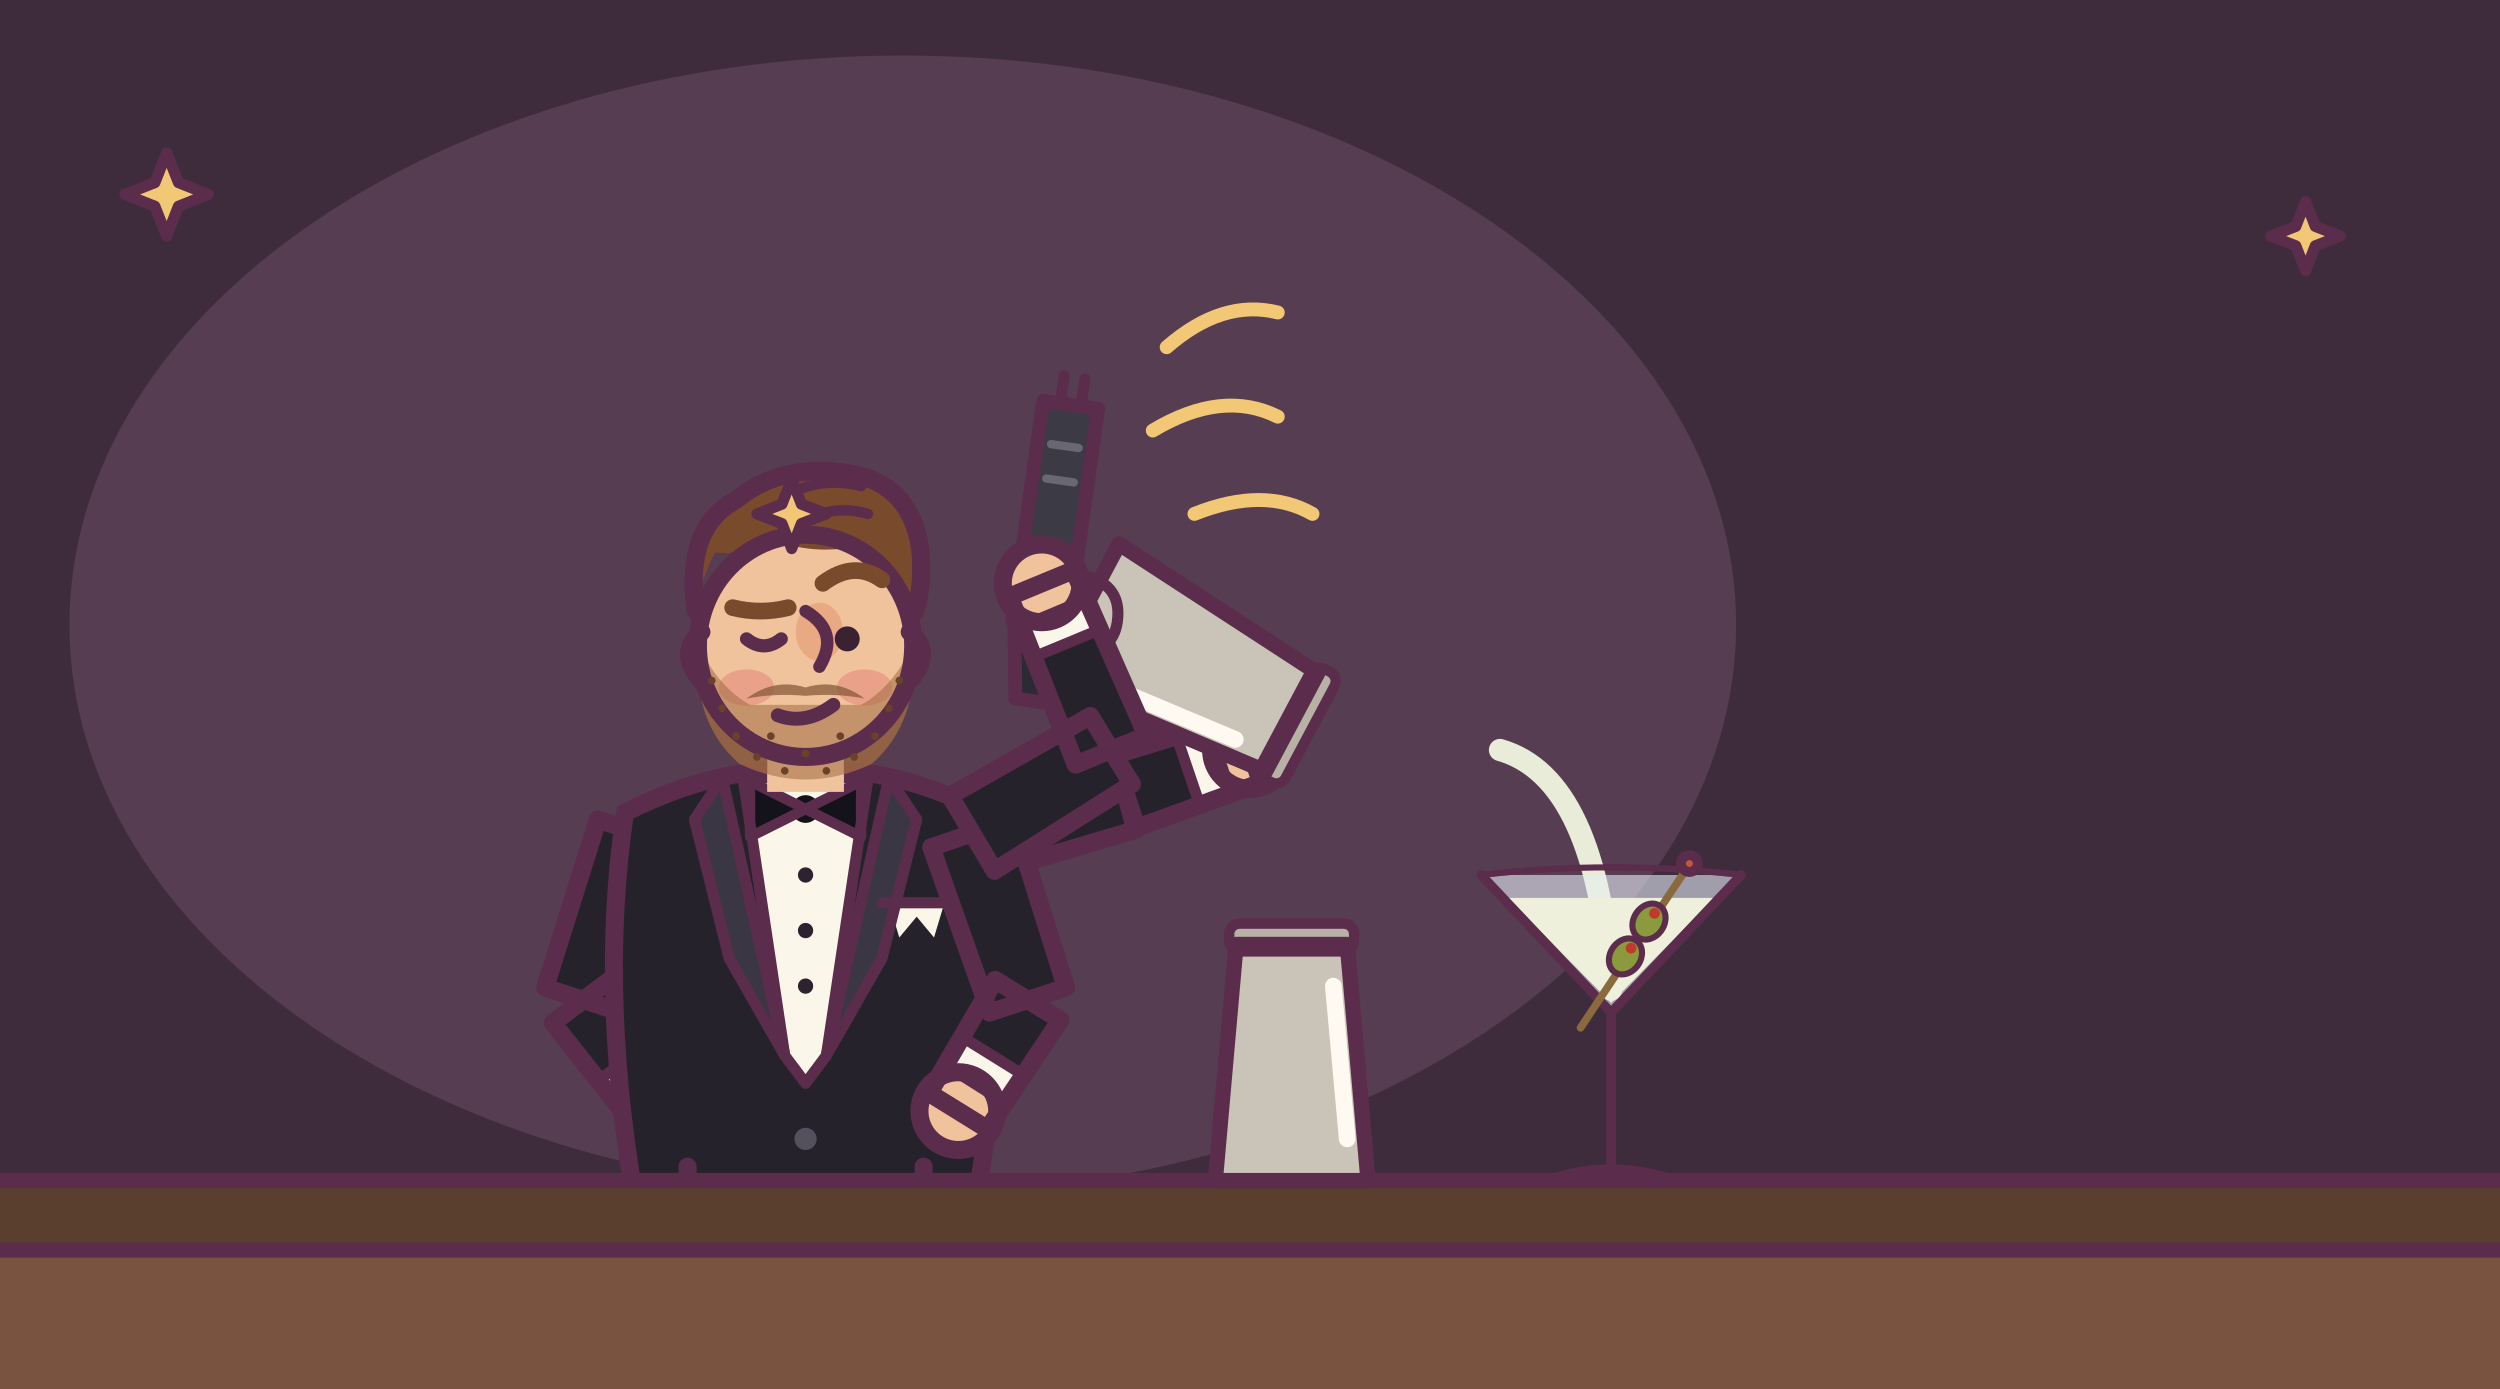
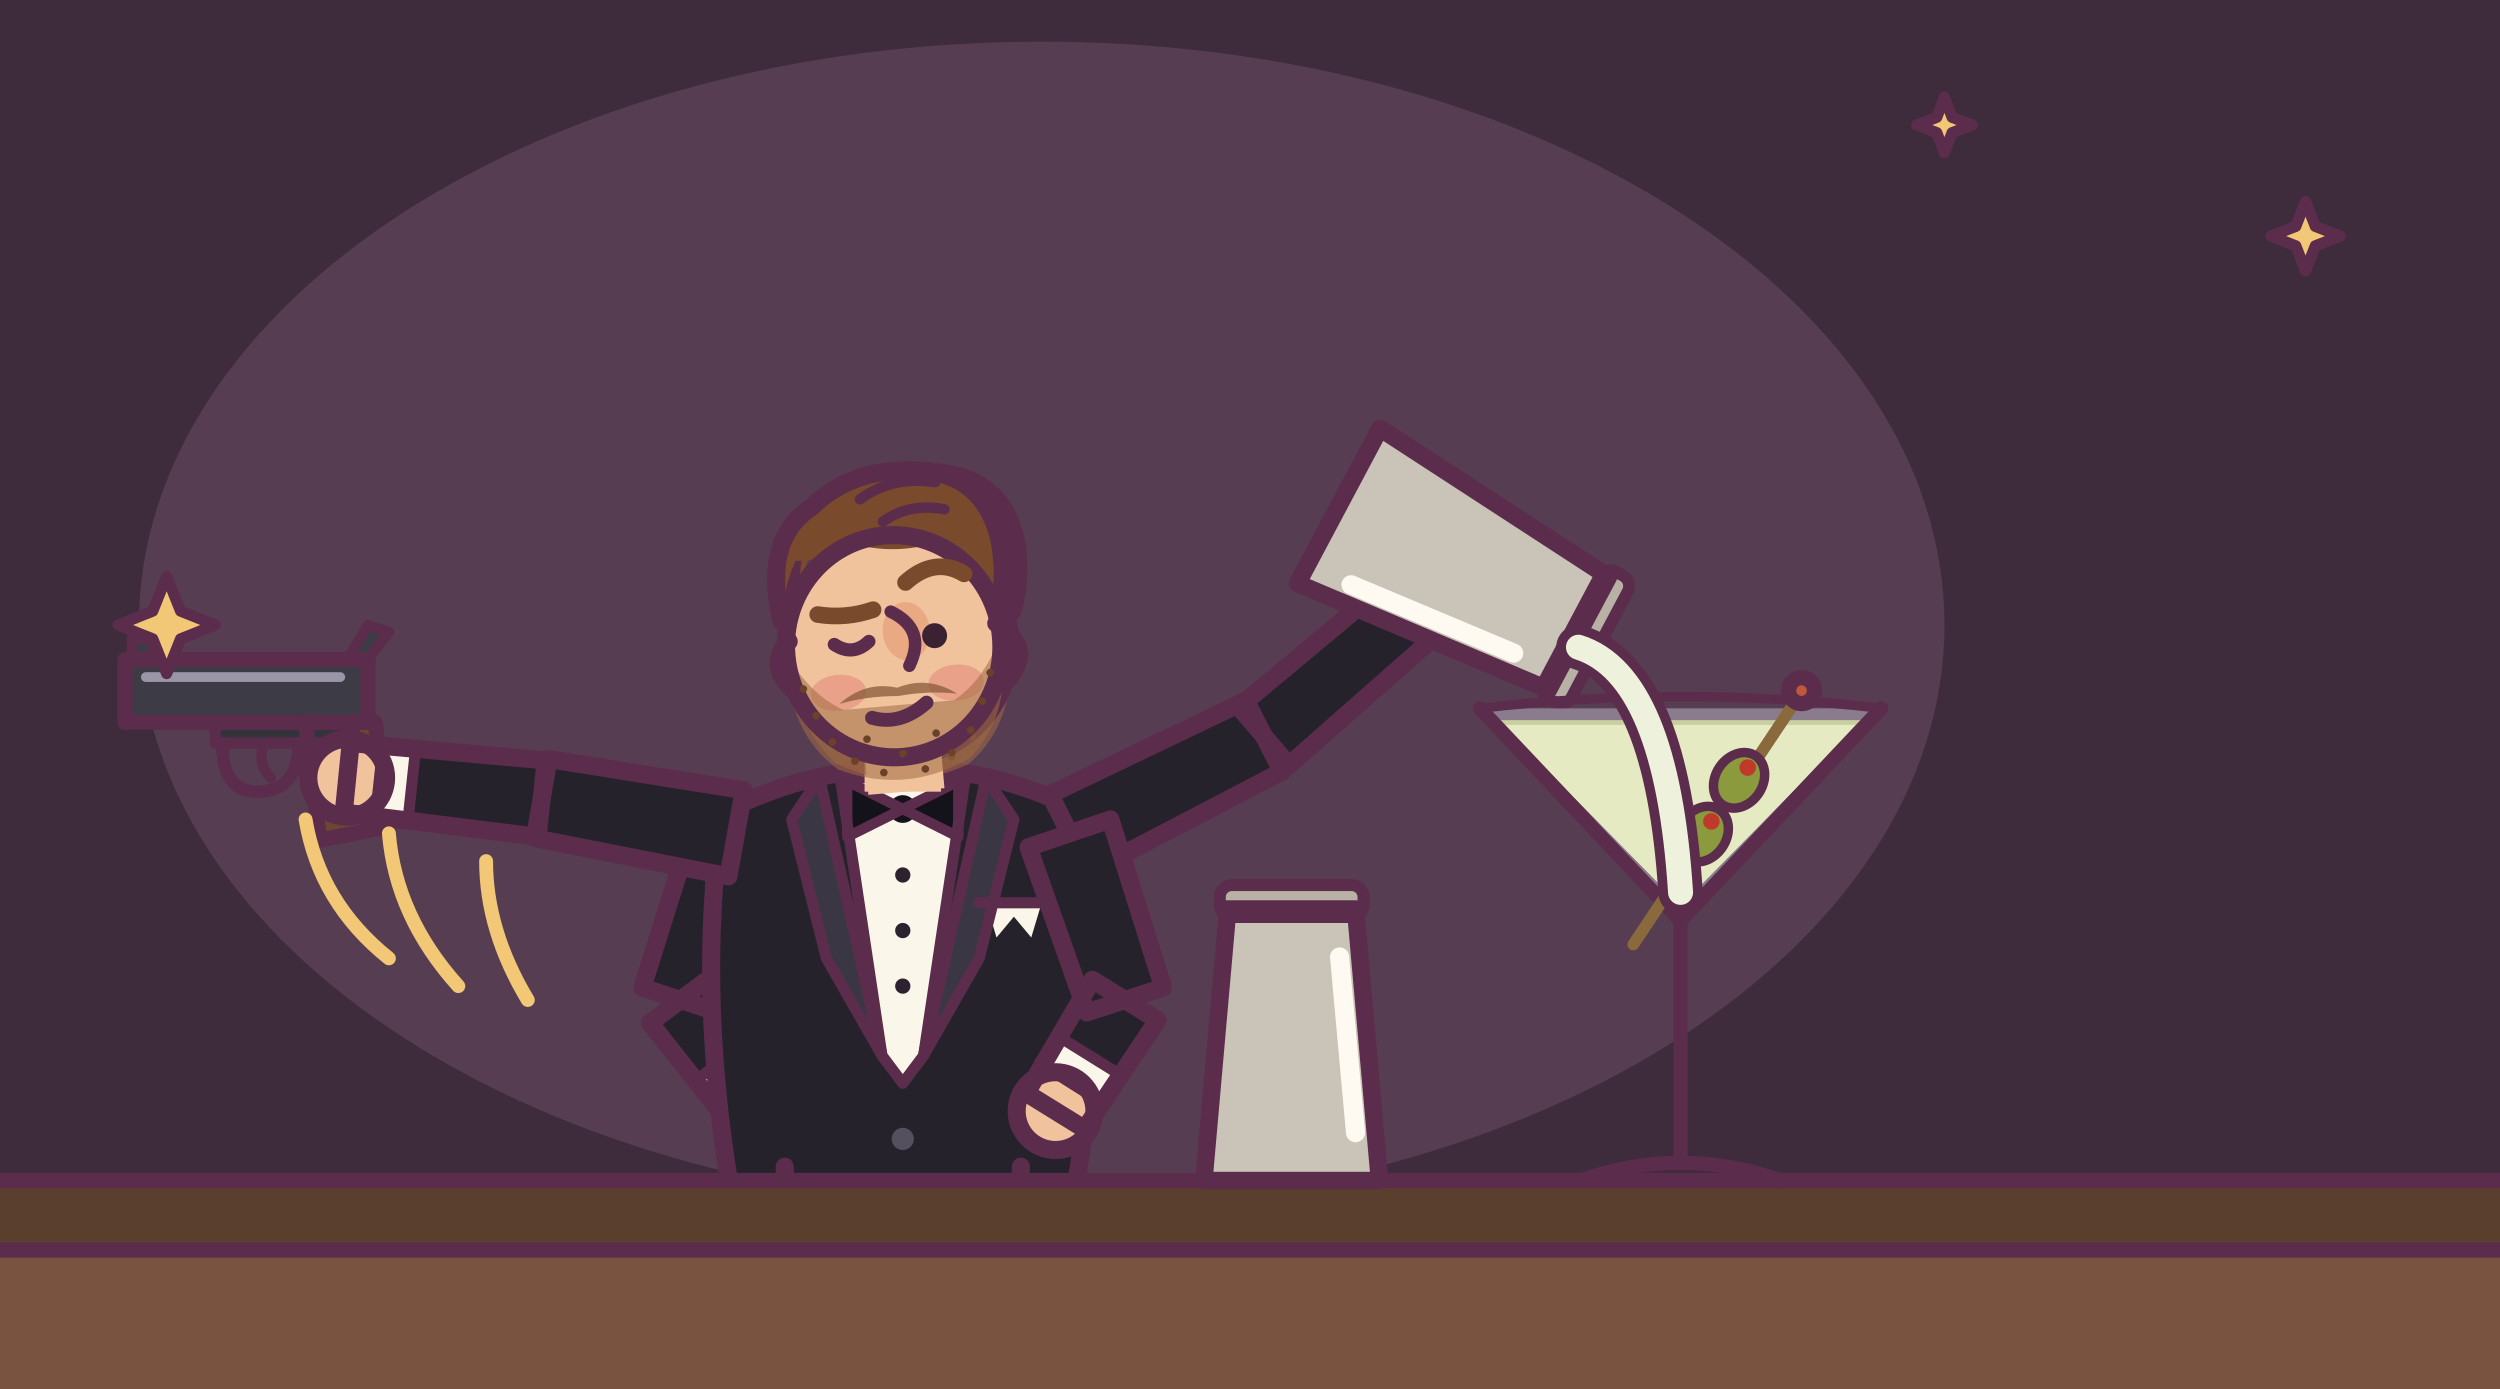
- <svg viewBox="0 0 360 200" role="img" aria-label="Phil, the bartender, in a tuxedo and bow tie, pours a Martini from a shaker into a glass on the bar. He sets the shaker down, then quick-draws a pistol, holds it up by his face like a movie spy, and winks.">
+ <svg viewBox="0 0 360 200" role="img" aria-label="Phil, the bartender, in a tuxedo and bow tie, tips a shaker over a Martini glass on the bar and pours; the glass fills. He sets the shaker down, the olives drop in, then he quick-draws a pistol, aims it off to the side like a movie spy, and winks.">
  <g transform="translate(-20 -6)">
    <g filter="url(#wash)">
      <rect x="0" y="0" width="400" height="236" fill="#3e2c3d" />
    </g>
    <g filter="url(#wash)">
-       <ellipse cx="150" cy="96" rx="120" ry="82" fill="#6b4a63" opacity=".55" />
-     </g>
-     <g class="twinkle" style="transform-origin:44px 34px">
-       <path d="M44 28 L45.7 32.3 L50 34 L45.7 35.7 L44 40 L42.3 35.7 L38 34 L42.3 32.3Z" fill="#f2c776" stroke="#5b2c4c" stroke-width="1.6" stroke-linejoin="round" />
+       <ellipse cx="170" cy="96" rx="130" ry="84" fill="#6b4a63" opacity=".55" />
    </g>
    <g class="twinkle d2" style="transform-origin:352px 40px">
      <path d="M352 35 L353.4 38.6 L357 40 L353.4 41.4 L352 45 L350.6 41.4 L347 40 L350.6 38.6Z" fill="#f2c776" stroke="#5b2c4c" stroke-width="1.6" stroke-linejoin="round" />
    </g>
-     <g transform="translate(136 236) scale(1 1)">
+     <g class="twinkle" style="transform-origin:300px 24px">
+       <path d="M300 20 L301.1 22.9 L304 24 L301.1 25.1 L300 28 L298.9 25.1 L296 24 L298.9 22.9Z" fill="#f2c776" stroke="#5b2c4c" stroke-width="1.6" stroke-linejoin="round" />
+     </g>
+     <g transform="translate(150 236) scale(1 1)">
      <g>
-         <g>
-           <g filter="url(#wash)">
-             <path d="M-29.9 -112 L-37.5 -87.8 L-26.5 -84.2 L-18.1 -108Z" fill="#25222b" />
-             <path d="M-36.4 -82.7 L-24 -67 L-16 -73 L-27.6 -89.3Z" fill="#25222b" />
-             <path d="M-21.2 -80.9 L-30.1 -74.2 L-27.2 -70.3 L-18.3 -77Z" fill="#fbf6ea" />
-             <circle cx="-20" cy="-70" r="5.6" fill="#f0c39d" />
-           </g>
-           <g filter="url(#boil)" fill="none" stroke="#5b2c4c" stroke-width="2.6" stroke-linecap="round" stroke-linejoin="round">
-             <path d="M-29.9 -112 L-37.5 -87.8 L-26.5 -84.2 L-18.1 -108Z" />
-             <path d="M-36.4 -82.7 L-24 -67 L-16 -73 L-27.6 -89.3Z" />
-             <path d="M-21.2 -80.9 L-30.1 -74.2 L-27.2 -70.3 L-18.3 -77Z" stroke-width="1.6" />
-             <circle cx="-20" cy="-70" r="5.6" />
+         <g class="lrest">
+           <g>
+             <g filter="url(#wash)">
+               <path d="M-29.9 -112 L-37.5 -87.8 L-26.5 -84.2 L-18.1 -108Z" fill="#25222b" />
+               <path d="M-36.4 -82.7 L-24 -67 L-16 -73 L-27.6 -89.3Z" fill="#25222b" />
+               <path d="M-21.2 -80.9 L-30.1 -74.2 L-27.2 -70.3 L-18.3 -77Z" fill="#fbf6ea" />
+               <circle cx="-20" cy="-70" r="5.6" fill="#f0c39d" />
+             </g>
+             <g filter="url(#boil)" fill="none" stroke="#5b2c4c" stroke-width="2.6" stroke-linecap="round" stroke-linejoin="round">
+               <path d="M-29.9 -112 L-37.5 -87.8 L-26.5 -84.2 L-18.1 -108Z" />
+               <path d="M-36.4 -82.7 L-24 -67 L-16 -73 L-27.6 -89.3Z" />
+               <path d="M-21.2 -80.9 L-30.1 -74.2 L-27.2 -70.3 L-18.3 -77Z" stroke-width="1.6" />
+               <circle cx="-20" cy="-70" r="5.6" />
+             </g>
          </g>
        </g>
        <g>
          <g filter="url(#wash)">
            <path d="M-17 -62 L-16 -2 L16 -2 L17 -62Z" fill="#1d1b22" />
            <path d="M-26 -113 Q-30 -86 -24 -54 L24 -54 Q30 -86 26 -113 Q12 -120 0 -119 Q-12 -120 -26 -113Z" fill="#25222b" />
            <path d="M-9 -118 L9 -118 L3 -78 L0 -74 L-3 -78Z" fill="#fbf6ea" />
            <path d="M-12 -118 L-3 -78 L-11 -92 L-16 -112Z" fill="#3b3644" />
            <path d="M12 -118 L3 -78 L11 -92 L16 -112Z" fill="#3b3644" />
            <path d="M0 -113.5 L-8 -117.5 L-8 -109.5Z M0 -113.5 L8 -117.5 L8 -109.5Z" fill="#14121a" />
            <circle cx="0" cy="-113.5" r="2" fill="#14121a" />
            <circle cx="0" cy="-104" r="1.1" fill="#2c2230" />
            <circle cx="0" cy="-96" r="1.1" fill="#2c2230" />
            <circle cx="0" cy="-88" r="1.1" fill="#2c2230" />
            <path d="M12 -100 L20 -100 L18.5 -95 L16 -98 L13.5 -95Z" fill="#fbf6ea" />
            <circle cx="0" cy="-66" r="1.6" fill="#55505e" />
          </g>
          <g filter="url(#boil)" fill="none" stroke="#5b2c4c" stroke-width="2.6" stroke-linecap="round" stroke-linejoin="round">
            <path d="M-17 -62 L-16 -2 M16 -2 L17 -62" />
            <path d="M-26 -113 Q-30 -86 -24 -54 L24 -54 Q30 -86 26 -113 Q12 -120 0 -119 Q-12 -120 -26 -113Z" />
            <path d="M-9 -118 L9 -118 L3 -78 L0 -74 L-3 -78Z" stroke-width="1.6" />
            <path d="M-12 -118 L-3 -78 L-11 -92 L-16 -112Z" stroke-width="1.6" />
            <path d="M12 -118 L3 -78 L11 -92 L16 -112Z" stroke-width="1.6" />
            <path d="M0 -113.5 L-8 -117.5 L-8 -109.5Z M0 -113.5 L8 -117.5 L8 -109.5Z" stroke-width="1.5" />
            <path d="M11 -100 H21" stroke-width="1.6" />
          </g>
        </g>
        <g class="hpour">
          <g>
            <g filter="url(#wash)">
              <rect x="-5.5" y="-125" width="11" height="9" fill="#f0c39d" />
              <ellipse cx="0" cy="-137" rx="15.5" ry="16" fill="#f0c39d" />
              <ellipse cx="-14.5" cy="-136" rx="3" ry="4.4" fill="#f0c39d" />
              <ellipse cx="14.5" cy="-136" rx="3" ry="4.4" fill="#f0c39d" />
              <ellipse cx="-8.5" cy="-131" rx="4" ry="2.6" fill="#e48b7c" opacity=".6" />
              <ellipse cx="8.5" cy="-131" rx="4" ry="2.6" fill="#e48b7c" opacity=".6" />
              <ellipse cx="2" cy="-139" rx="3.4" ry="4.2" fill="#e9a982" />
              <path d="M-15.4 -137 Q-16.4 -126 -9.5 -120 Q0 -115.5 9.5 -120 Q16.4 -126 15.4 -137 Q12.5 -131 8 -128.5 L-8 -128.5 Q-12.5 -131 -15.4 -137Z" fill="#a06a42" opacity=".55" />
              <path d="M-8.5 -129.4 Q-4.5 -132.4 0 -131 Q4.5 -132.4 8.5 -129.4 Q4.5 -130.2 0 -129.8 Q-4.5 -130.2 -8.5 -129.4Z" fill="#8a5a3a" opacity=".75" />
              <path d="M-15.8 -142 Q-17.5 -154 -10 -158 Q-4 -163 5 -162 Q15 -161 16.5 -151 Q17 -146 15.8 -142 Q14 -149 8 -151.5 Q2 -150 -4 -152 Q-10 -150 -13 -150.5 Q-15 -147 -15.8 -142Z" fill="#7a4a2c" />
            </g>
            <g filter="url(#boil)" fill="none" stroke="#5b2c4c" stroke-width="2.6" stroke-linecap="round" stroke-linejoin="round">
              <ellipse cx="0" cy="-137" rx="15.5" ry="16" />
              <path d="M-15.0 -139 q-3.5 3 0 7" />
              <path d="M15.0 -139 q3.5 3 0 7" />
              <path d="M-8.5 -137 q2.5 -3.5 5 0 M3.5 -137 q2.5 -3.5 5 0" stroke-width="1.9" />
              <path d="M-4.5 -127.5 q4.5 4 9 0" stroke-width="2" />
              <path d="M0 -142 q5 3 2 8" stroke-width="1.8" />
              <circle cx="-12" cy="-128" r=".55" fill="#6b4228" stroke="none" />
              <circle cx="-10" cy="-124" r=".55" fill="#6b4228" stroke="none" />
              <circle cx="-7" cy="-121" r=".55" fill="#6b4228" stroke="none" />
              <circle cx="-3" cy="-119" r=".55" fill="#6b4228" stroke="none" />
              <circle cx="3" cy="-119" r=".55" fill="#6b4228" stroke="none" />
              <circle cx="7" cy="-121" r=".55" fill="#6b4228" stroke="none" />
              <circle cx="10" cy="-124" r=".55" fill="#6b4228" stroke="none" />
              <circle cx="12" cy="-128" r=".55" fill="#6b4228" stroke="none" />
              <circle cx="-5" cy="-124" r=".55" fill="#6b4228" stroke="none" />
              <circle cx="5" cy="-124" r=".55" fill="#6b4228" stroke="none" />
              <circle cx="0" cy="-121.5" r=".55" fill="#6b4228" stroke="none" />
              <circle cx="-13.5" cy="-132" r=".55" fill="#6b4228" stroke="none" />
              <circle cx="13.5" cy="-132" r=".55" fill="#6b4228" stroke="none" />
              <path d="M-10.5 -145 q4 -2.4 8 -.6 M2.5 -145.6 q4 -1.8 8 .6" stroke="#7a4a2c" stroke-width="2.4" />
              <path d="M-15.8 -142 Q-17.5 -154 -10 -158 Q-4 -163 5 -162 Q15 -161 16.5 -151 Q17 -146 15.8 -142" />
              <path d="M-3 -158.5 q5 -3 11 -1.5 M0 -155 q4 -2.4 9 -1" stroke-width="1.5" />
            </g>
          </g>
        </g>
        <g class="hdraw">
-           <g>
+           <g transform="rotate(-5 0 -122)">
            <g filter="url(#wash)">
              <rect x="-5.5" y="-125" width="11" height="9" fill="#f0c39d" />
              <ellipse cx="0" cy="-137" rx="15.5" ry="16" fill="#f0c39d" />
              <ellipse cx="-14.5" cy="-136" rx="3" ry="4.4" fill="#f0c39d" />
              <ellipse cx="14.5" cy="-136" rx="3" ry="4.4" fill="#f0c39d" />
              <ellipse cx="-8.5" cy="-131" rx="4" ry="2.6" fill="#e48b7c" opacity=".6" />
              <ellipse cx="8.5" cy="-131" rx="4" ry="2.6" fill="#e48b7c" opacity=".6" />
              <ellipse cx="2" cy="-139" rx="3.4" ry="4.2" fill="#e9a982" />
              <path d="M-15.4 -137 Q-16.4 -126 -9.5 -120 Q0 -115.5 9.5 -120 Q16.4 -126 15.4 -137 Q12.5 -131 8 -128.5 L-8 -128.5 Q-12.5 -131 -15.4 -137Z" fill="#a06a42" opacity=".55" />
              <path d="M-8.5 -129.4 Q-4.5 -132.4 0 -131 Q4.5 -132.4 8.5 -129.4 Q4.5 -130.2 0 -129.8 Q-4.5 -130.2 -8.5 -129.4Z" fill="#8a5a3a" opacity=".75" />
              <path d="M-15.8 -142 Q-17.5 -154 -10 -158 Q-4 -163 5 -162 Q15 -161 16.5 -151 Q17 -146 15.8 -142 Q14 -149 8 -151.5 Q2 -150 -4 -152 Q-10 -150 -13 -150.5 Q-15 -147 -15.8 -142Z" fill="#7a4a2c" />
            </g>
            <g filter="url(#boil)" fill="none" stroke="#5b2c4c" stroke-width="2.6" stroke-linecap="round" stroke-linejoin="round">
              <ellipse cx="0" cy="-137" rx="15.5" ry="16" />
              <path d="M-15.0 -139 q-3.5 3 0 7" />
              <path d="M15.0 -139 q3.5 3 0 7" />
              <path d="M-8.5 -138 q2.5 2 5 0" stroke-width="1.9" />
              <circle cx="6" cy="-138" r="1.8" fill="#3b2233" stroke="none" />
              <path d="M-4 -127 q4 1.5 8 -1.5" stroke-width="2" />
              <path d="M0 -142 q5 3 2 8" stroke-width="1.8" />
              <circle cx="-12" cy="-128" r=".55" fill="#6b4228" stroke="none" />
              <circle cx="-10" cy="-124" r=".55" fill="#6b4228" stroke="none" />
              <circle cx="-7" cy="-121" r=".55" fill="#6b4228" stroke="none" />
              <circle cx="-3" cy="-119" r=".55" fill="#6b4228" stroke="none" />
              <circle cx="3" cy="-119" r=".55" fill="#6b4228" stroke="none" />
              <circle cx="7" cy="-121" r=".55" fill="#6b4228" stroke="none" />
              <circle cx="10" cy="-124" r=".55" fill="#6b4228" stroke="none" />
              <circle cx="12" cy="-128" r=".55" fill="#6b4228" stroke="none" />
              <circle cx="-5" cy="-124" r=".55" fill="#6b4228" stroke="none" />
              <circle cx="5" cy="-124" r=".55" fill="#6b4228" stroke="none" />
              <circle cx="0" cy="-121.5" r=".55" fill="#6b4228" stroke="none" />
              <circle cx="-13.5" cy="-132" r=".55" fill="#6b4228" stroke="none" />
              <circle cx="13.5" cy="-132" r=".55" fill="#6b4228" stroke="none" />
              <path d="M-10.5 -142.5 q4 1 8 0 M2.5 -146 q4.5 -3.4 8.5 -.5" stroke="#7a4a2c" stroke-width="2.4" />
              <path d="M-15.8 -142 Q-17.5 -154 -10 -158 Q-4 -163 5 -162 Q15 -161 16.5 -151 Q17 -146 15.8 -142" />
              <path d="M-3 -158.5 q5 -3 11 -1.5 M0 -155 q4 -2.4 9 -1" stroke-width="1.5" />
            </g>
          </g>
        </g>
        <g class="apour">
          <g>
            <g filter="url(#wash)">
-               <path d="M25.6 -104 L47.5 -110.5 L44.5 -121.5 L22.4 -116Z" fill="#25222b" />
-               <path d="M47.7 -110.8 L65.6 -117.3 L62.4 -126.7 L44.3 -121.2Z" fill="#25222b" />
-               <path d="M53.3 -124.3 L56.9 -113.7 L61.4 -115.2 L57.9 -125.9Z" fill="#fbf6ea" />
-               <circle cx="64" cy="-122" r="5.6" fill="#f0c39d" />
-             </g>
-             <g filter="url(#boil)" fill="none" stroke="#5b2c4c" stroke-width="2.6" stroke-linecap="round" stroke-linejoin="round">
-               <path d="M25.6 -104 L47.5 -110.5 L44.5 -121.5 L22.4 -116Z" />
-               <path d="M47.7 -110.8 L65.6 -117.3 L62.4 -126.7 L44.3 -121.2Z" />
-               <path d="M53.3 -124.3 L56.9 -113.7 L61.4 -115.2 L57.9 -125.9Z" stroke-width="1.6" />
-               <circle cx="64" cy="-122" r="5.6" />
-             </g>
-           </g>
-           <g transform="translate(70 -126)">
-             <g transform="rotate(118)">
-               <g filter="url(#wash)">
-                 <path d="M-8 0 L8 0 L11 34 L-11 34Z" fill="#c9c3b8" />
-                 <rect x="-9" y="-3" width="18" height="4" rx="1.5" fill="#b8b1a5" />
-               </g>
-               <g filter="url(#crayon)" fill="none" stroke="#5b2c4c" stroke-width="2.2" stroke-linecap="round" stroke-linejoin="round">
-                 <path d="M-8 0 L8 0 L11 34 L-11 34Z" />
-                 <rect x="-9" y="-3" width="18" height="4" rx="1.5" stroke-width="1.5" />
-                 <path d="M6 6 L8 28" stroke="#fffaf1" stroke-width="2.4" />
+               <path d="M26.8 -104.4 L54.6 -118.9 L49.4 -129.1 L21.2 -115.6Z" fill="#25222b" />
+               <path d="M55.6 -119.8 L83.3 -144.2 L76.7 -151.8 L48.4 -128.2Z" fill="#25222b" />
+               <path d="M69.2 -146.1 L76.5 -137.6 L80.2 -140.8 L72.9 -149.3Z" fill="#fbf6ea" />
+               <circle cx="80" cy="-148" r="5.6" fill="#f0c39d" />
+             </g>
+             <g filter="url(#boil)" fill="none" stroke="#5b2c4c" stroke-width="2.6" stroke-linecap="round" stroke-linejoin="round">
+               <path d="M26.8 -104.4 L54.6 -118.9 L49.4 -129.1 L21.2 -115.6Z" />
+               <path d="M55.6 -119.8 L83.3 -144.2 L76.7 -151.8 L48.4 -128.2Z" />
+               <path d="M69.2 -146.1 L76.5 -137.6 L80.2 -140.8 L72.9 -149.3Z" stroke-width="1.6" />
+               <circle cx="80" cy="-148" r="5.6" />
+             </g>
+           </g>
+           <g class="tilt" style="transform-origin:80px -148px">
+             <g transform="translate(97.3 -138.8) scale(1.15)">
+               <g transform="rotate(118)">
+                 <g filter="url(#wash)">
+                   <path d="M-8 0 L8 0 L11 34 L-11 34Z" fill="#c9c3b8" />
+                   <rect x="-9" y="-3" width="18" height="4" rx="1.5" fill="#b8b1a5" />
+                 </g>
+                 <g filter="url(#crayon)" fill="none" stroke="#5b2c4c" stroke-width="2.2" stroke-linecap="round" stroke-linejoin="round">
+                   <path d="M-8 0 L8 0 L11 34 L-11 34Z" />
+                   <rect x="-9" y="-3" width="18" height="4" rx="1.5" stroke-width="1.5" />
+                   <path d="M6 6 L8 28" stroke="#fffaf1" stroke-width="2.4" />
+                 </g>
              </g>
            </g>
          </g>
        </g>
        <g class="arest">
          <g>
            <g filter="url(#wash)">
              <path d="M18.1 -108 L26.5 -84.2 L37.5 -87.8 L29.9 -112Z" fill="#25222b" />
              <path d="M27.3 -88.9 L17.8 -72.6 L26.2 -67.4 L36.7 -83.1Z" fill="#25222b" />
              <path d="M31.7 -75 L22.2 -80.9 L19.7 -76.9 L29.2 -70.9Z" fill="#fbf6ea" />
              <circle cx="22" cy="-70" r="5.6" fill="#f0c39d" />
            </g>
            <g filter="url(#boil)" fill="none" stroke="#5b2c4c" stroke-width="2.6" stroke-linecap="round" stroke-linejoin="round">
              <path d="M18.1 -108 L26.5 -84.2 L37.5 -87.8 L29.9 -112Z" />
              <path d="M27.3 -88.9 L17.8 -72.6 L26.2 -67.4 L36.7 -83.1Z" />
              <path d="M31.7 -75 L22.2 -80.9 L19.7 -76.9 L29.2 -70.9Z" stroke-width="1.6" />
              <circle cx="22" cy="-70" r="5.6" />
            </g>
          </g>
        </g>
-         <g class="adraw" style="transform-origin:24px -110px">
-           <g transform="translate(34 -142) rotate(8)">
-             <g filter="url(#wash)">
-               <path d="M-4 -30 L4 -30 L4 2 L-4 2Z" fill="#3c3a44" />
-               <path d="M-4 0 L5 0 L7 13 L-2 13Z" fill="#2c2a33" />
-             </g>
-             <g filter="url(#crayon)" fill="none" stroke="#5b2c4c" stroke-width="2" stroke-linecap="round" stroke-linejoin="round">
-               <path d="M-4 -30 L4 -30 L4 2 L-4 2Z" />
-               <path d="M-4 0 L5 0 L7 13 L-2 13Z" />
-               <path d="M4 -6 q7 0 7 6 q0 5 -6 5" stroke-width="1.6" />
-               <path d="M-1.5 -30 V-34 M1.5 -30 V-34" stroke-width="1.6" />
-               <path d="M-2 -24 H2 M-2 -19 H2" stroke="#6a6674" stroke-width="1.2" />
-             </g>
-           </g>
-           <g>
-             <g filter="url(#wash)">
-               <path d="M27.2 -104.6 L47 -117.1 L41 -126.9 L20.8 -115.4Z" fill="#25222b" />
-               <path d="M49.1 -124.1 L38.6 -147.9 L29.4 -144.1 L38.9 -119.9Z" fill="#25222b" />
-               <path d="M32.4 -135.2 L42.8 -139.5 L40.9 -143.9 L30.6 -139.6Z" fill="#fbf6ea" />
-               <circle cx="34" cy="-146" r="5.6" fill="#f0c39d" />
-             </g>
-             <g filter="url(#boil)" fill="none" stroke="#5b2c4c" stroke-width="2.6" stroke-linecap="round" stroke-linejoin="round">
-               <path d="M27.2 -104.6 L47 -117.1 L41 -126.9 L20.8 -115.4Z" />
-               <path d="M49.1 -124.1 L38.6 -147.9 L29.4 -144.1 L38.9 -119.9Z" />
-               <path d="M32.4 -135.2 L42.8 -139.5 L40.9 -143.9 L30.6 -139.6Z" stroke-width="1.6" />
-               <circle cx="34" cy="-146" r="5.6" />
+         <g class="lgun" style="transform-origin:-24px -110px">
+           <g transform="translate(-84 -121) scale(-1 1)">
+             <g filter="url(#wash)">
+               <path d="M-8 -5 L2 -5 L0 12 L-10 10Z" fill="#6b4630" />
+               <path d="M-5 -5 L15 -5 L15 -2 L-5 -2Z" fill="#34323b" />
+               <path d="M-7 -14 L28 -14 L28 -5 L-7 -5Z" fill="#3d3b46" />
+               <path d="M24 -14 L24 -17 L27 -17 L27 -14Z M-7 -14 L-10 -18 L-7 -19 L-4 -14Z" fill="#3d3b46" />
+             </g>
+             <g filter="url(#crayon)" fill="none" stroke="#5b2c4c" stroke-width="2.2" stroke-linecap="round" stroke-linejoin="round">
+               <path d="M-7 -14 L28 -14 L28 -5 L-7 -5Z" />
+               <path d="M-5 -5 L15 -5 L15 -2 L-5 -2Z" stroke-width="1.6" />
+               <path d="M-8 -5 L2 -5 L0 12 L-10 10Z" />
+               <path d="M3 -2 Q3 5 9 5 Q14 5 14 -2" stroke-width="1.8" />
+               <path d="M24 -14 L24 -17 L27 -17 L27 -14 M-7 -14 L-10 -18 L-7 -19 L-4 -14" stroke-width="1.5" />
+               <path d="M8 -2 q1 3 -1 5" stroke-width="1.5" />
+               <path d="M-3 -11.5 H25" stroke="#9a96a8" stroke-width="1.4" />
+               <path d="M-6 0 L-8 8 M-3 0 L-5 8" stroke="#3a2418" stroke-width="1" />
+             </g>
+           </g>
+           <g>
+             <g filter="url(#wash)">
+               <path d="M-22.9 -116.2 L-51 -120.7 L-53 -109.3 L-25.1 -103.8Z" fill="#25222b" />
+               <path d="M-51.4 -120.5 L-79.5 -123 L-80.5 -113 L-52.6 -109.5Z" fill="#25222b" />
+               <path d="M-71.3 -111.4 L-70.1 -122.6 L-74.8 -123.1 L-76 -111.9Z" fill="#fbf6ea" />
+               <circle cx="-80" cy="-118" r="5.6" fill="#f0c39d" />
+             </g>
+             <g filter="url(#boil)" fill="none" stroke="#5b2c4c" stroke-width="2.6" stroke-linecap="round" stroke-linejoin="round">
+               <path d="M-22.9 -116.2 L-51 -120.7 L-53 -109.3 L-25.1 -103.8Z" />
+               <path d="M-51.4 -120.5 L-79.5 -123 L-80.5 -113 L-52.6 -109.5Z" />
+               <path d="M-71.3 -111.4 L-70.1 -122.6 L-74.8 -123.1 L-76 -111.9Z" stroke-width="1.6" />
+               <circle cx="-80" cy="-118" r="5.6" />
            </g>
          </g>
        </g>
      </g>
    </g>
    <rect x="0" y="176" width="400" height="60" fill="#6e4b39" />
    <g filter="url(#wash)">
      <rect x="0" y="176" width="400" height="10" fill="#5a3e2e" />
      <rect x="0" y="186" width="400" height="50" fill="#7a5340" />
    </g>
    <g filter="url(#crayon)" fill="none" stroke="#5b2c4c" stroke-width="2.2" stroke-linecap="round" stroke-linejoin="round">
      <path d="M0 176 H400 M0 186 H400" />
    </g>
-     <g transform="translate(252 176) scale(0.55)">
+     <g transform="translate(262 176) scale(0.85)">
      <g filter="url(#wash)">
        <path d="M-34 -80 L0 -44 L34 -80Z" fill="#e7f1fb" opacity=".35" />
+       </g>
+       <clipPath id="bond-cone">
+         <path d="M-31 -78 L0 -46.5 L31 -78Z" />
+       </clipPath>
+       <g clip-path="url(#bond-cone)">
+         <g filter="url(#wash)">
+           <g class="liq" style="transform-origin:0px -46.5px">
+             <path d="M-31 -78 L0 -46.5 L31 -78Z" fill="#e6eac2" />
+             <path d="M-31 -78 H31" stroke="#c9cfa0" stroke-width="1.6" />
+           </g>
+         </g>
      </g>
      <g filter="url(#crayon)" fill="none" stroke="#5b2c4c" stroke-width="2.6" stroke-linecap="round" stroke-linejoin="round">
        <path d="M-34 -80 L0 -44 L34 -80" stroke-width="2.4" />
        <path d="M-34 -80 Q0 -84 34 -80" stroke-width="1.6" />
        <path d="M0 -44 V-4 M-17 0 Q0 -6 17 0" stroke-width="2.4" />
      </g>
-     </g>
-     <g class="stream">
-       <g filter="url(#crayon)" fill="none" stroke="#5b2c4c" stroke-width="2.6" stroke-linecap="round" stroke-linejoin="round">
-         <path d="M236 114 Q250 118 252 148.5" stroke="#e8ecd8" stroke-width="3.2" />
-       </g>
-     </g>
-     <g class="full" transform="translate(252 176) scale(0.55)">
-       <g filter="url(#wash)">
-         <path d="M-34 -80 L0 -44 L34 -80Z" fill="#e7f1fb" opacity=".35" />
-       </g>
-       <clipPath id="bond-m">
-         <path d="M-31 -78 L0 -46.5 L31 -78Z" />
-       </clipPath>
-       <g clip-path="url(#bond-m)">
-         <g filter="url(#wash)">
-           <rect x="-40" y="-74" width="80" height="29" fill="#eef0dc" />
-         </g>
-       </g>
-       <g filter="url(#crayon)" fill="none" stroke="#5b2c4c" stroke-width="2.6" stroke-linecap="round" stroke-linejoin="round">
-         <path d="M-34 -80 L0 -44 L34 -80" stroke-width="2.4" />
-         <path d="M-34 -80 Q0 -84 34 -80" stroke-width="1.6" />
-         <path d="M0 -44 V-4 M-17 0 Q0 -6 17 0" stroke-width="2.4" />
-       </g>
-       <g transform="translate(6 -62)">
-         <g filter="url(#crayon)" fill="none" stroke="#5b2c4c" stroke-width="2.6" stroke-linecap="round" stroke-linejoin="round">
-           <path d="M14 -20 L-14 22" stroke="#8a6a3c" stroke-width="2" />
-           <circle cx="14.5" cy="-21" r="2.2" fill="#c0583c" />
-         </g>
-         <g transform="rotate(-56)">
-           <g filter="url(#wash)">
-             <ellipse cx="-4" cy="0" rx="5" ry="4" fill="#8a9a3c" />
-           </g>
+       <g class="olv">
+         <g transform="translate(6 -62)">
          <g filter="url(#crayon)" fill="none" stroke="#5b2c4c" stroke-width="2.6" stroke-linecap="round" stroke-linejoin="round">
-             <ellipse cx="-4" cy="0" rx="5" ry="4" stroke-width="1.6" />
-           </g>
-           <circle cx="-1.4" cy="0" r="1.4" fill="#c0392b" />
-           <g filter="url(#wash)">
-             <ellipse cx="7" cy="0" rx="5" ry="4" fill="#8a9a3c" />
-           </g>
-           <g filter="url(#crayon)" fill="none" stroke="#5b2c4c" stroke-width="2.6" stroke-linecap="round" stroke-linejoin="round">
-             <ellipse cx="7" cy="0" rx="5" ry="4" stroke-width="1.6" />
-           </g>
-           <circle cx="9.6" cy="0" r="1.4" fill="#c0392b" />
-         </g>
-       </g>
-     </g>
-     <g class="tinbar" transform="translate(206 142)">
+             <path d="M14 -20 L-14 22" stroke="#8a6a3c" stroke-width="2" />
+             <circle cx="14.5" cy="-21" r="2.2" fill="#c0583c" />
+           </g>
+           <g transform="rotate(-56)">
+             <g filter="url(#wash)">
+               <ellipse cx="-4" cy="0" rx="5" ry="4" fill="#8a9a3c" />
+             </g>
+             <g filter="url(#crayon)" fill="none" stroke="#5b2c4c" stroke-width="2.6" stroke-linecap="round" stroke-linejoin="round">
+               <ellipse cx="-4" cy="0" rx="5" ry="4" stroke-width="1.6" />
+             </g>
+             <circle cx="-1.4" cy="0" r="1.4" fill="#c0392b" />
+             <g filter="url(#wash)">
+               <ellipse cx="7" cy="0" rx="5" ry="4" fill="#8a9a3c" />
+             </g>
+             <g filter="url(#crayon)" fill="none" stroke="#5b2c4c" stroke-width="2.6" stroke-linecap="round" stroke-linejoin="round">
+               <ellipse cx="7" cy="0" rx="5" ry="4" stroke-width="1.6" />
+             </g>
+             <circle cx="9.6" cy="0" r="1.4" fill="#c0392b" />
+           </g>
+         </g>
+       </g>
+     </g>
+     <g class="tinbar" transform="translate(206 136.9) scale(1.15)">
      <g transform="rotate(0)">
        <g filter="url(#wash)">
          <path d="M-8 0 L8 0 L11 34 L-11 34Z" fill="#c9c3b8" />
          <rect x="-9" y="-3" width="18" height="4" rx="1.5" fill="#b8b1a5" />
        </g>
        <g filter="url(#crayon)" fill="none" stroke="#5b2c4c" stroke-width="2.2" stroke-linecap="round" stroke-linejoin="round">
          <path d="M-8 0 L8 0 L11 34 L-11 34Z" />
          <rect x="-9" y="-3" width="18" height="4" rx="1.5" stroke-width="1.5" />
          <path d="M6 6 L8 28" stroke="#fffaf1" stroke-width="2.4" />
        </g>
      </g>
    </g>
+     <g class="stream">
+       <g filter="url(#crayon)" fill="none" stroke="#5b2c4c" stroke-width="2.6" stroke-linecap="round" stroke-linejoin="round">
+         <path d="M247.3 99.2 Q260 103.2 262 134.5" stroke-width="6.4" />
+       </g>
+       <g filter="url(#crayon)" fill="none" stroke="#5b2c4c" stroke-width="2.6" stroke-linecap="round" stroke-linejoin="round">
+         <path d="M247.3 99.2 Q260 103.2 262 134.5" stroke="#eef1dc" stroke-width="3.6" />
+       </g>
+     </g>
    <g class="whoosh">
      <g filter="url(#crayon)" fill="none" stroke="#5b2c4c" stroke-width="2.6" stroke-linecap="round" stroke-linejoin="round">
-         <path d="M186 68 q10 -6 18 -2 M192 80 q10 -4 17 0 M188 56 q8 -7 16 -5" stroke="#f2c776" stroke-width="2" />
-       </g>
-     </g>
-     <g class="twinkle d3" style="transform-origin:134px 80px">
-       <path d="M134 75 L135.4 78.6 L139 80 L135.4 81.4 L134 85 L132.6 81.4 L129 80 L132.6 78.6Z" fill="#f2c776" stroke="#5b2c4c" stroke-width="1.6" stroke-linejoin="round" />
+         <path d="M76 144 q-10 -8 -12 -20 M86 148 q-9 -10 -10 -22 M96 150 q-6 -10 -6 -20" stroke="#f2c776" stroke-width="2" />
+       </g>
+     </g>
+     <g class="ting">
+       <g style="transform-origin:44px 96px">
+         <path d="M44 89 L46 94 L51 96 L46 98 L44 103 L42 98 L37 96 L42 94Z" fill="#f2c776" stroke="#5b2c4c" stroke-width="1.6" stroke-linejoin="round" />
+       </g>
    </g>
  </g>
</svg>
